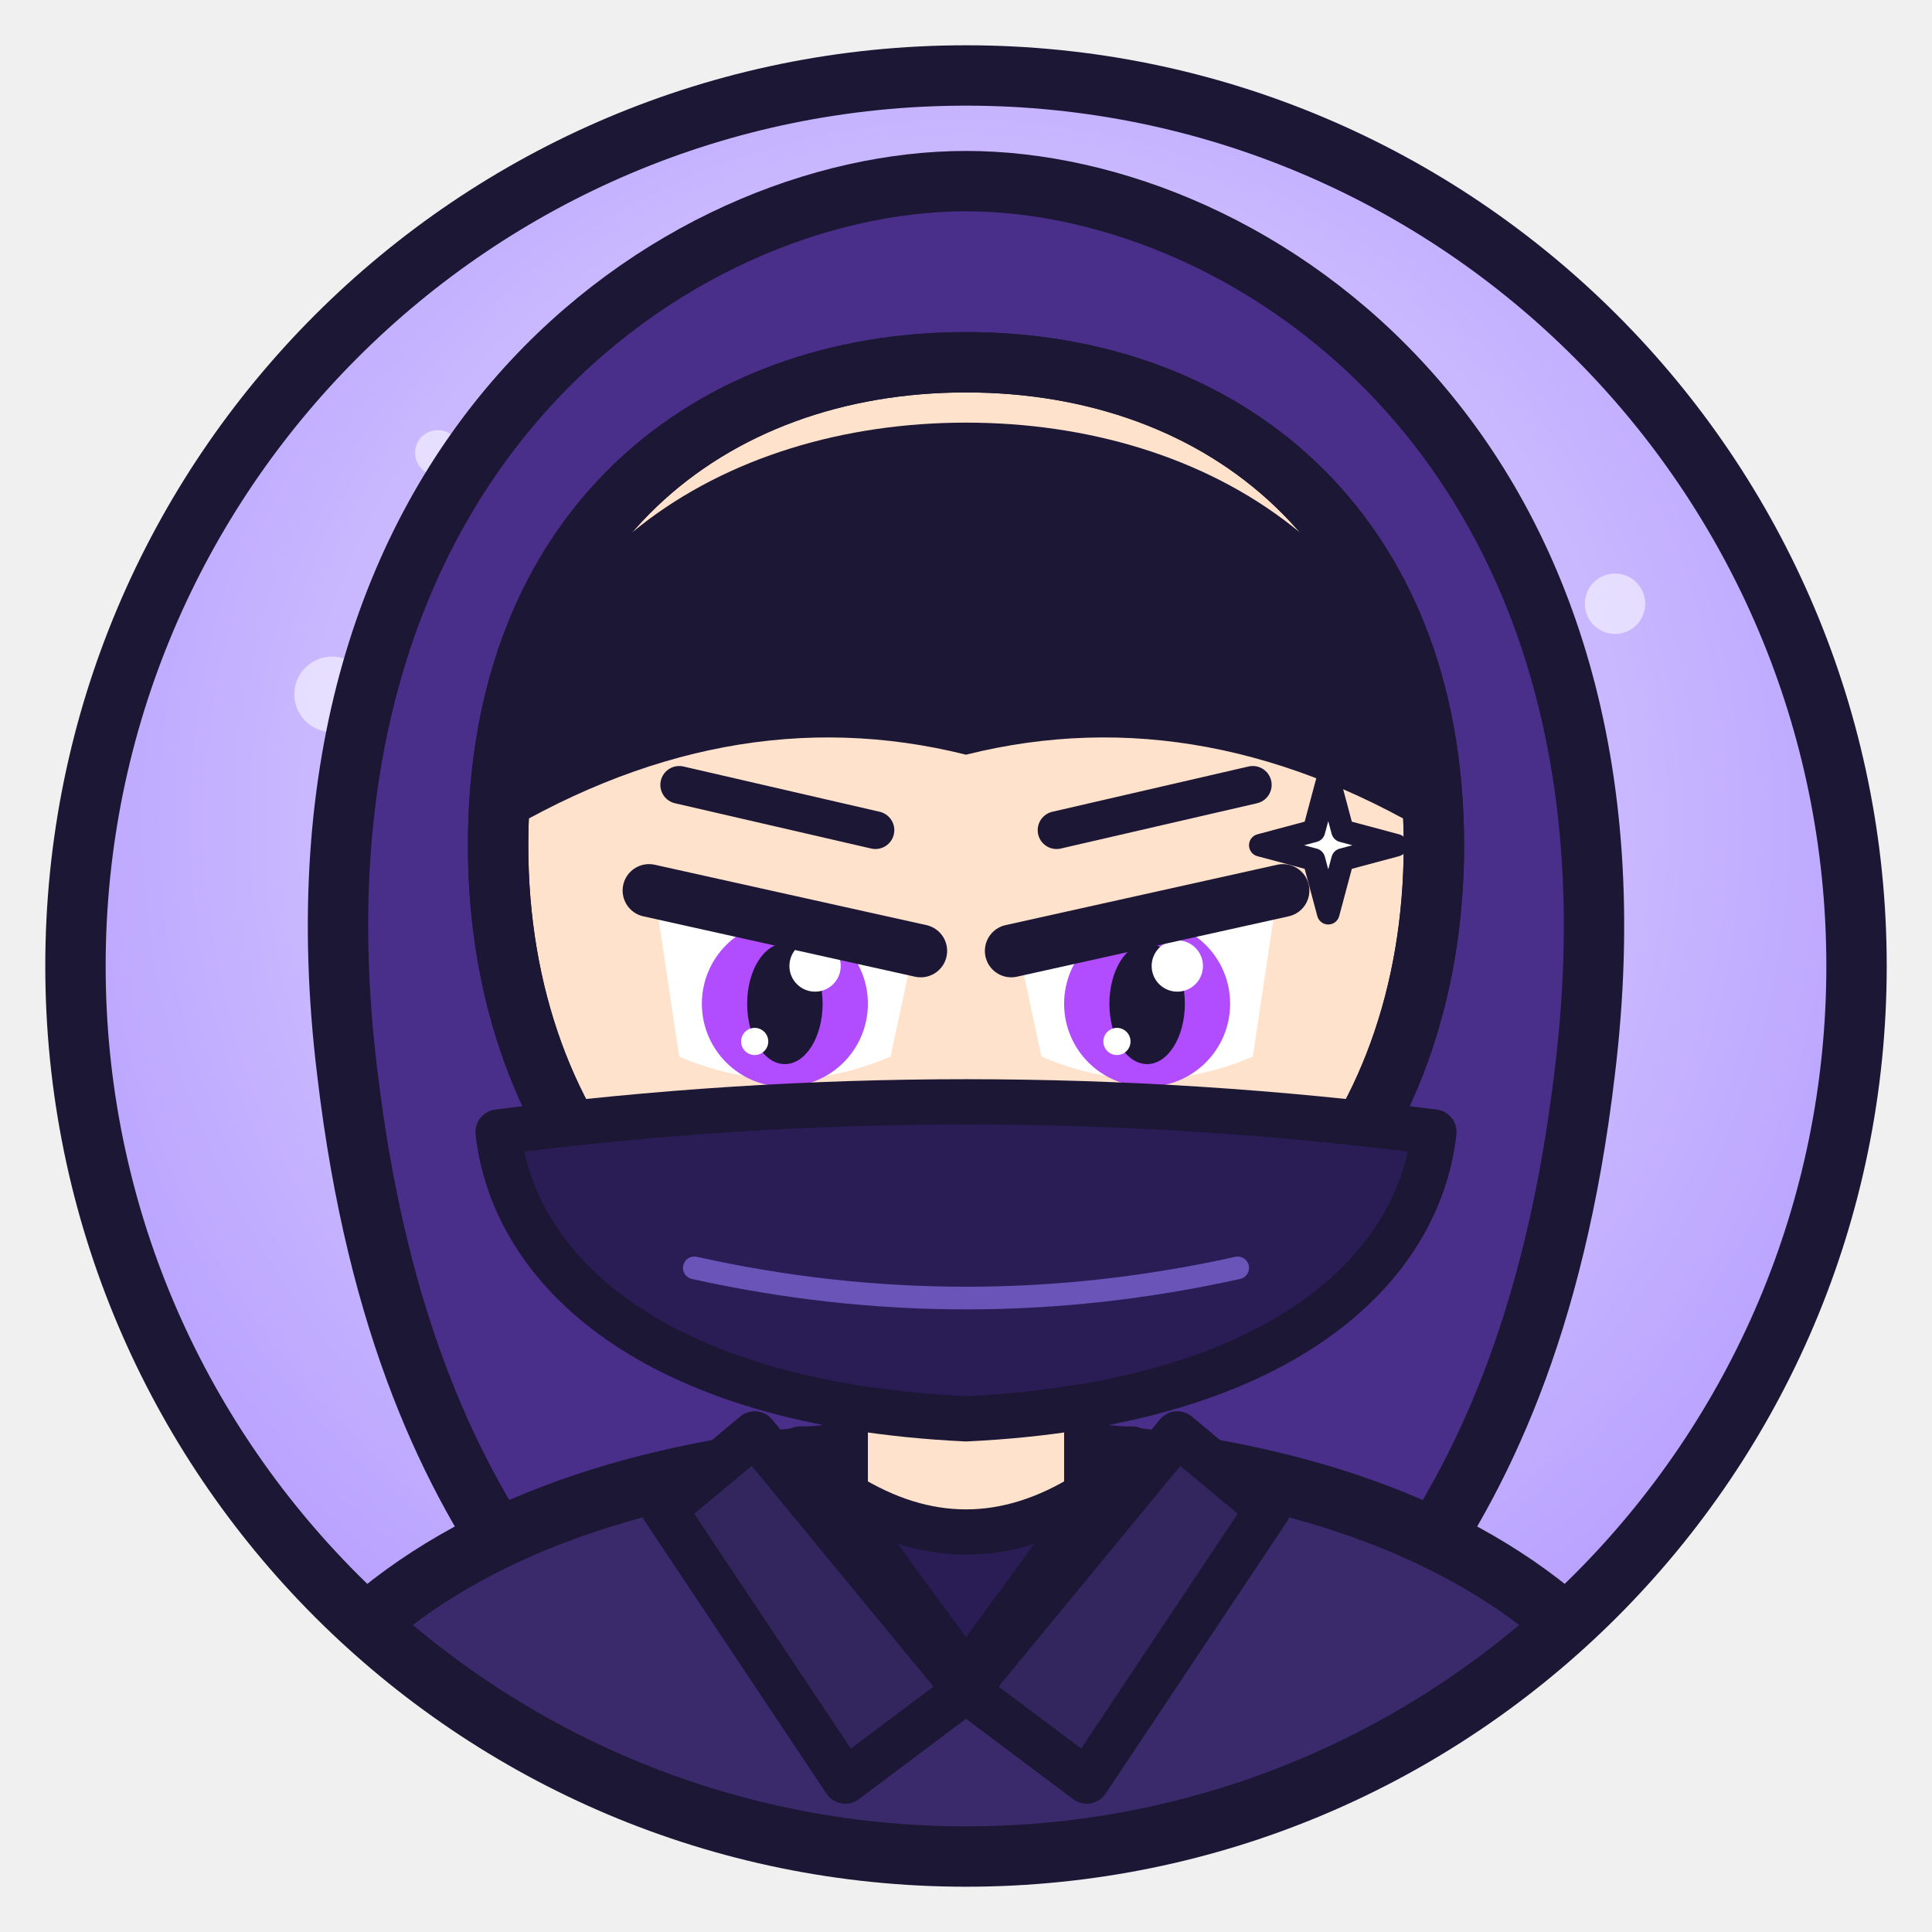
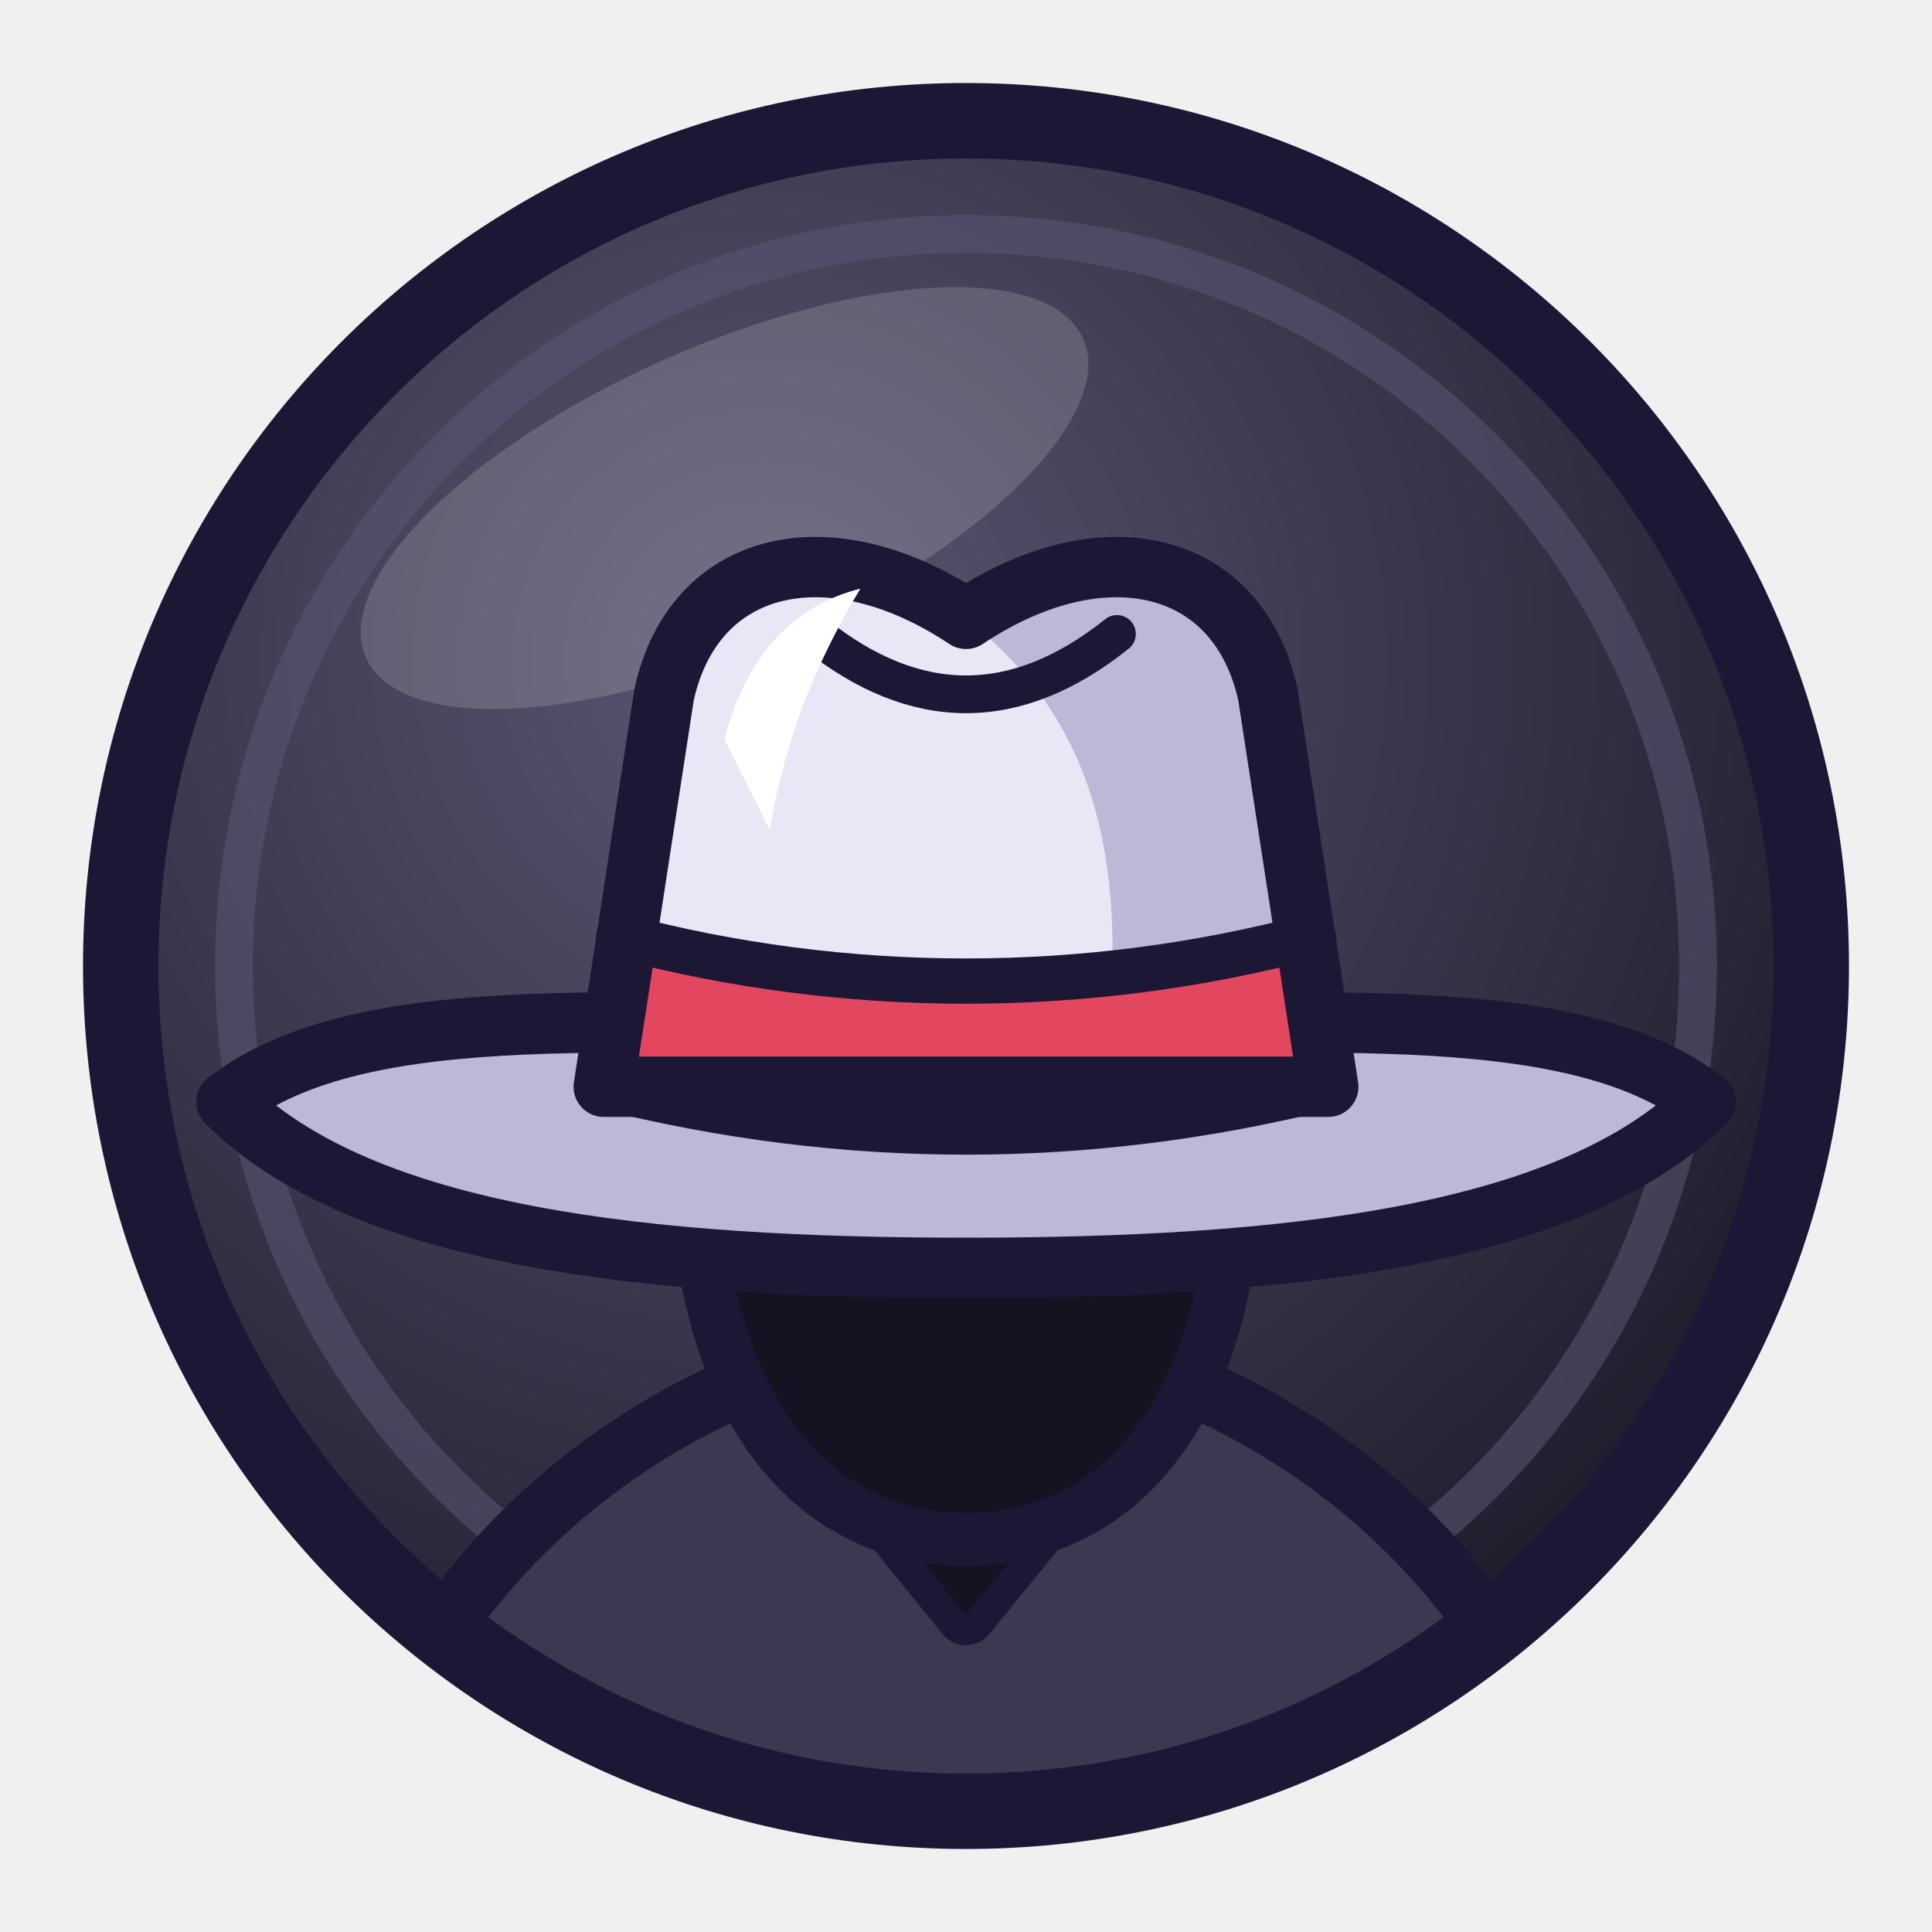
<svg xmlns="http://www.w3.org/2000/svg" width="512" height="512" viewBox="0 0 256 256">
  <defs>
-     <radialGradient id="bg" cx="50%" cy="42%" r="60%">
-       <stop offset="0%" stop-color="#ebe3ff" />
-       <stop offset="100%" stop-color="#b39bff" />
+     <radialGradient id="m" cx="0.38" cy="0.32" r="0.75">
+       <stop offset="0" stop-color="#5a5672" />
+       <stop offset="1" stop-color="#1b1a28" />
    </radialGradient>
-     <clipPath id="disc">
-       <circle cx="128" cy="128" r="118" />
+   </defs>
+   <circle cx="128" cy="128" r="112" fill="url(#m)" stroke="#1d1736" stroke-width="10" />
+   <circle cx="128" cy="128" r="97" fill="none" stroke="#5a5672" stroke-width="5" opacity="0.55" />
+   <ellipse cx="96" cy="66" rx="52" ry="20" transform="rotate(-24 96 66)" fill="#ffffff" opacity="0.16" />
+   <defs>
+     <clipPath id="inside">
+       <circle cx="128" cy="128" r="107" />
    </clipPath>
  </defs>
-   <circle cx="128" cy="128" r="118" fill="url(#bg)" />
-   <g opacity="0.55" fill="#ffffff">
-     <circle cx="44" cy="92" r="5" />
-     <circle cx="214" cy="80" r="4" />
-     <circle cx="58" cy="60" r="3" />
-     M 206.0 123.0 L 208.2 129.8 L 215.0 132.0 L 208.2 134.2 L 206.0 141.0 L 203.8 134.2 L 197.0 132.0 L 203.8 129.8 Z
-     M 50.0 133.0 L 51.7 138.3 L 57.0 140.0 L 51.7 141.7 L 50.0 147.0 L 48.3 141.7 L 43.0 140.0 L 48.3 138.3 Z
+   <g clip-path="url(#inside)">
+     <path d="M44 250 C52 214 76 192 102 182 L128 214 L154 182 C180 192 204 214 212 250 Z" fill="#3b3852" />
+     <path d="M44 250 C52 214 76 192 102 182 L128 214 L154 182 C180 192 204 214 212 250 Z" fill="none" stroke="#1d1736" stroke-width="8" stroke-linejoin="round" stroke-linecap="round" />
+     <path d="M102 182 L128 214 L154 182 C144 178 112 178 102 182 Z" fill="#141322" />
  </g>
-   <g clip-path="url(#disc)">
-     <path d="M 46 142 C 36 60 90 24 128 24 C 166 24 220 60 210 142 C 206 176 196 196 186 210 L 70 210 C 60 196 50 176 46 142 Z" fill="#4a2f8a" stroke="#1d1736" stroke-width="8" stroke-linejoin="round" stroke-linecap="round" />
-     <path d="M 26 262 C 30 214 70 192 128 192 C 186 192 226 214 230 262 Z" fill="#3a2a6b" stroke="#1d1736" stroke-width="8" stroke-linejoin="round" stroke-linecap="round" />
-     <path d="M 106 192 L 128 222 L 150 192 Z" fill="#2a1d55" stroke="#1d1736" stroke-width="6" stroke-linejoin="round" stroke-linecap="round" />
-     <path d="M 100 190 L 128 224 L 112 236 L 88 200 Z" fill="#33255e" stroke="#1d1736" stroke-width="6" stroke-linejoin="round" stroke-linecap="round" />
-     <path d="M 156 190 L 128 224 L 144 236 L 168 200 Z" fill="#33255e" stroke="#1d1736" stroke-width="6" stroke-linejoin="round" stroke-linecap="round" />
-     <path d="M 112 160 L 112 198 Q 128 208 144 198 L 144 160 Z" fill="#ffe2cb" stroke="#1d1736" stroke-width="6" stroke-linejoin="round" stroke-linecap="round" />
-     <path d="M 114 168 Q 128 182 142 168 L 142 178 Q 128 190 114 178 Z" fill="#f7bfa0" />
-     <defs>
-       <clipPath id="face">
-         <path d="M 66 112 C 66 70 94 48 128 48 C 162 48 190 70 190 112 C 190 152 164 180 128 180 C 92 180 66 152 66 112 Z" />
-       </clipPath>
-     </defs>
-     <path d="M 66 112 C 66 70 94 48 128 48 C 162 48 190 70 190 112 C 190 152 164 180 128 180 C 92 180 66 152 66 112 Z" fill="#ffe2cb" stroke="#1d1736" stroke-width="8" stroke-linejoin="round" stroke-linecap="round" />
-     <g clip-path="url(#face)">
-       <path d="M 168 60 C 200 100 196 160 150 186 L 210 190 L 210 50 Z" fill="#f7bfa0" opacity="0.7" />
-     </g>
-     <path d="M 66 112 C 66 70 94 48 128 48 C 162 48 190 70 190 112 C 190 152 164 180 128 180 C 92 180 66 152 66 112 Z" fill="none" stroke="#1d1736" stroke-width="8" stroke-linejoin="round" stroke-linecap="round" />
-     <path d="M 64 112 C 66 74 96 56 128 56 C 160 56 190 74 192 112 Q 160 92 128 100 Q 96 92 64 112 Z" fill="#1d1736" />
-     <path d="M 87 120 L 121 126 L 118 140 Q 104 146 90 140 Z" fill="#ffffff" />
-     <ellipse cx="104" cy="133" rx="11" ry="11" fill="#b14cff" />
-     <ellipse cx="104" cy="133" rx="5" ry="8" fill="#1d1736" />
-     <circle cx="108" cy="128" r="3.4" fill="#ffffff" />
-     <circle cx="100" cy="138" r="1.8" fill="#ffffff" />
-     <path d="M 86 118 L 122 126" fill="none" stroke="#1d1736" stroke-width="7" stroke-linecap="round" stroke-linejoin="round" />
-     <path d="M 135 126 L 169 120 L 166 140 Q 152 146 138 140 Z" fill="#ffffff" />
-     <ellipse cx="152" cy="133" rx="11" ry="11" fill="#b14cff" />
-     <ellipse cx="152" cy="133" rx="5" ry="8" fill="#1d1736" />
-     <circle cx="156" cy="128" r="3.4" fill="#ffffff" />
-     <circle cx="148" cy="138" r="1.8" fill="#ffffff" />
-     <path d="M 134 126 L 170 118" fill="none" stroke="#1d1736" stroke-width="7" stroke-linecap="round" stroke-linejoin="round" />
-     <path d="M 90 104 L 116 110" fill="none" stroke="#1d1736" stroke-width="5" stroke-linecap="round" stroke-linejoin="round" />
-     <path d="M 166 104 L 140 110" fill="none" stroke="#1d1736" stroke-width="5" stroke-linecap="round" stroke-linejoin="round" />
-     <path d="M 66 150 Q 128 142 190 150 C 188 168 170 186 128 188 C 86 186 68 168 66 150 Z" fill="#2a1d55" stroke="#1d1736" stroke-width="6" stroke-linejoin="round" stroke-linecap="round" />
-     <path d="M 92 168 Q 128 176 164 168" fill="none" stroke="#6a54b8" stroke-width="3" stroke-linecap="round" stroke-linejoin="round" />
-     <path d="M 176.0 103.0 L 177.9 110.1 L 185.0 112.0 L 177.9 113.9 L 176.0 121.0 L 174.1 113.9 L 167.0 112.0 L 174.1 110.1 Z" fill="#ffffff" stroke="#1d1736" stroke-width="3" stroke-linejoin="round" stroke-linecap="round" />
-   </g>
-   <circle cx="128" cy="128" r="118" fill="none" stroke="#1d1736" stroke-width="8" stroke-linejoin="round" stroke-linecap="round" />
+   <path d="M92 150 C92 190 110 204 128 204 C146 204 164 190 164 150 Z" fill="#141322" />
+   <path d="M92 150 C92 190 110 204 128 204 C146 204 164 190 164 150 Z" fill="none" stroke="#1d1736" stroke-width="7" stroke-linejoin="round" stroke-linecap="round" />
+   <path d="M30 146 C48 132 84 136 128 136 C172 136 208 132 226 146 C208 164 170 168 128 168 C86 168 48 164 30 146 Z" fill="#bdb8d6" />
+   <path d="M30 146 C48 132 84 136 128 136 C172 136 208 132 226 146 C208 164 170 168 128 168 C86 168 48 164 30 146 Z" fill="none" stroke="#1d1736" stroke-width="8" stroke-linejoin="round" stroke-linecap="round" />
+   <path d="M80 144 L88 92 C92 74 110 70 128 82 C146 70 164 74 168 92 L176 144 Z" fill="#e9e6f5" />
+   <path d="M128 82 C146 70 164 74 168 92 L176 144 L146 144 C150 116 146 96 128 82 Z" fill="#bdb8d6" />
+   <path d="M82 124 C112 132 144 132 174 124 L176 144 C144 152 112 152 80 144 Z" fill="#e2475f" />
+   <path d="M80 144 L88 92 C92 74 110 70 128 82 C146 70 164 74 168 92 L176 144 Z" fill="none" stroke="#1d1736" stroke-width="8" stroke-linejoin="round" stroke-linecap="round" />
+   <path d="M82 124 C112 132 144 132 174 124 L176 144 C144 152 112 152 80 144 Z" fill="none" stroke="#1d1736" stroke-width="6" stroke-linejoin="round" stroke-linecap="round" />
+   <path d="M108 84 Q128 100 148 84" fill="none" stroke="#1d1736" stroke-width="5" stroke-linejoin="round" stroke-linecap="round" />
+   <path d="M96 98 C99 86 106 80 114 78 C108 88 104 98 102 110 Z" fill="#ffffff" />
</svg>
